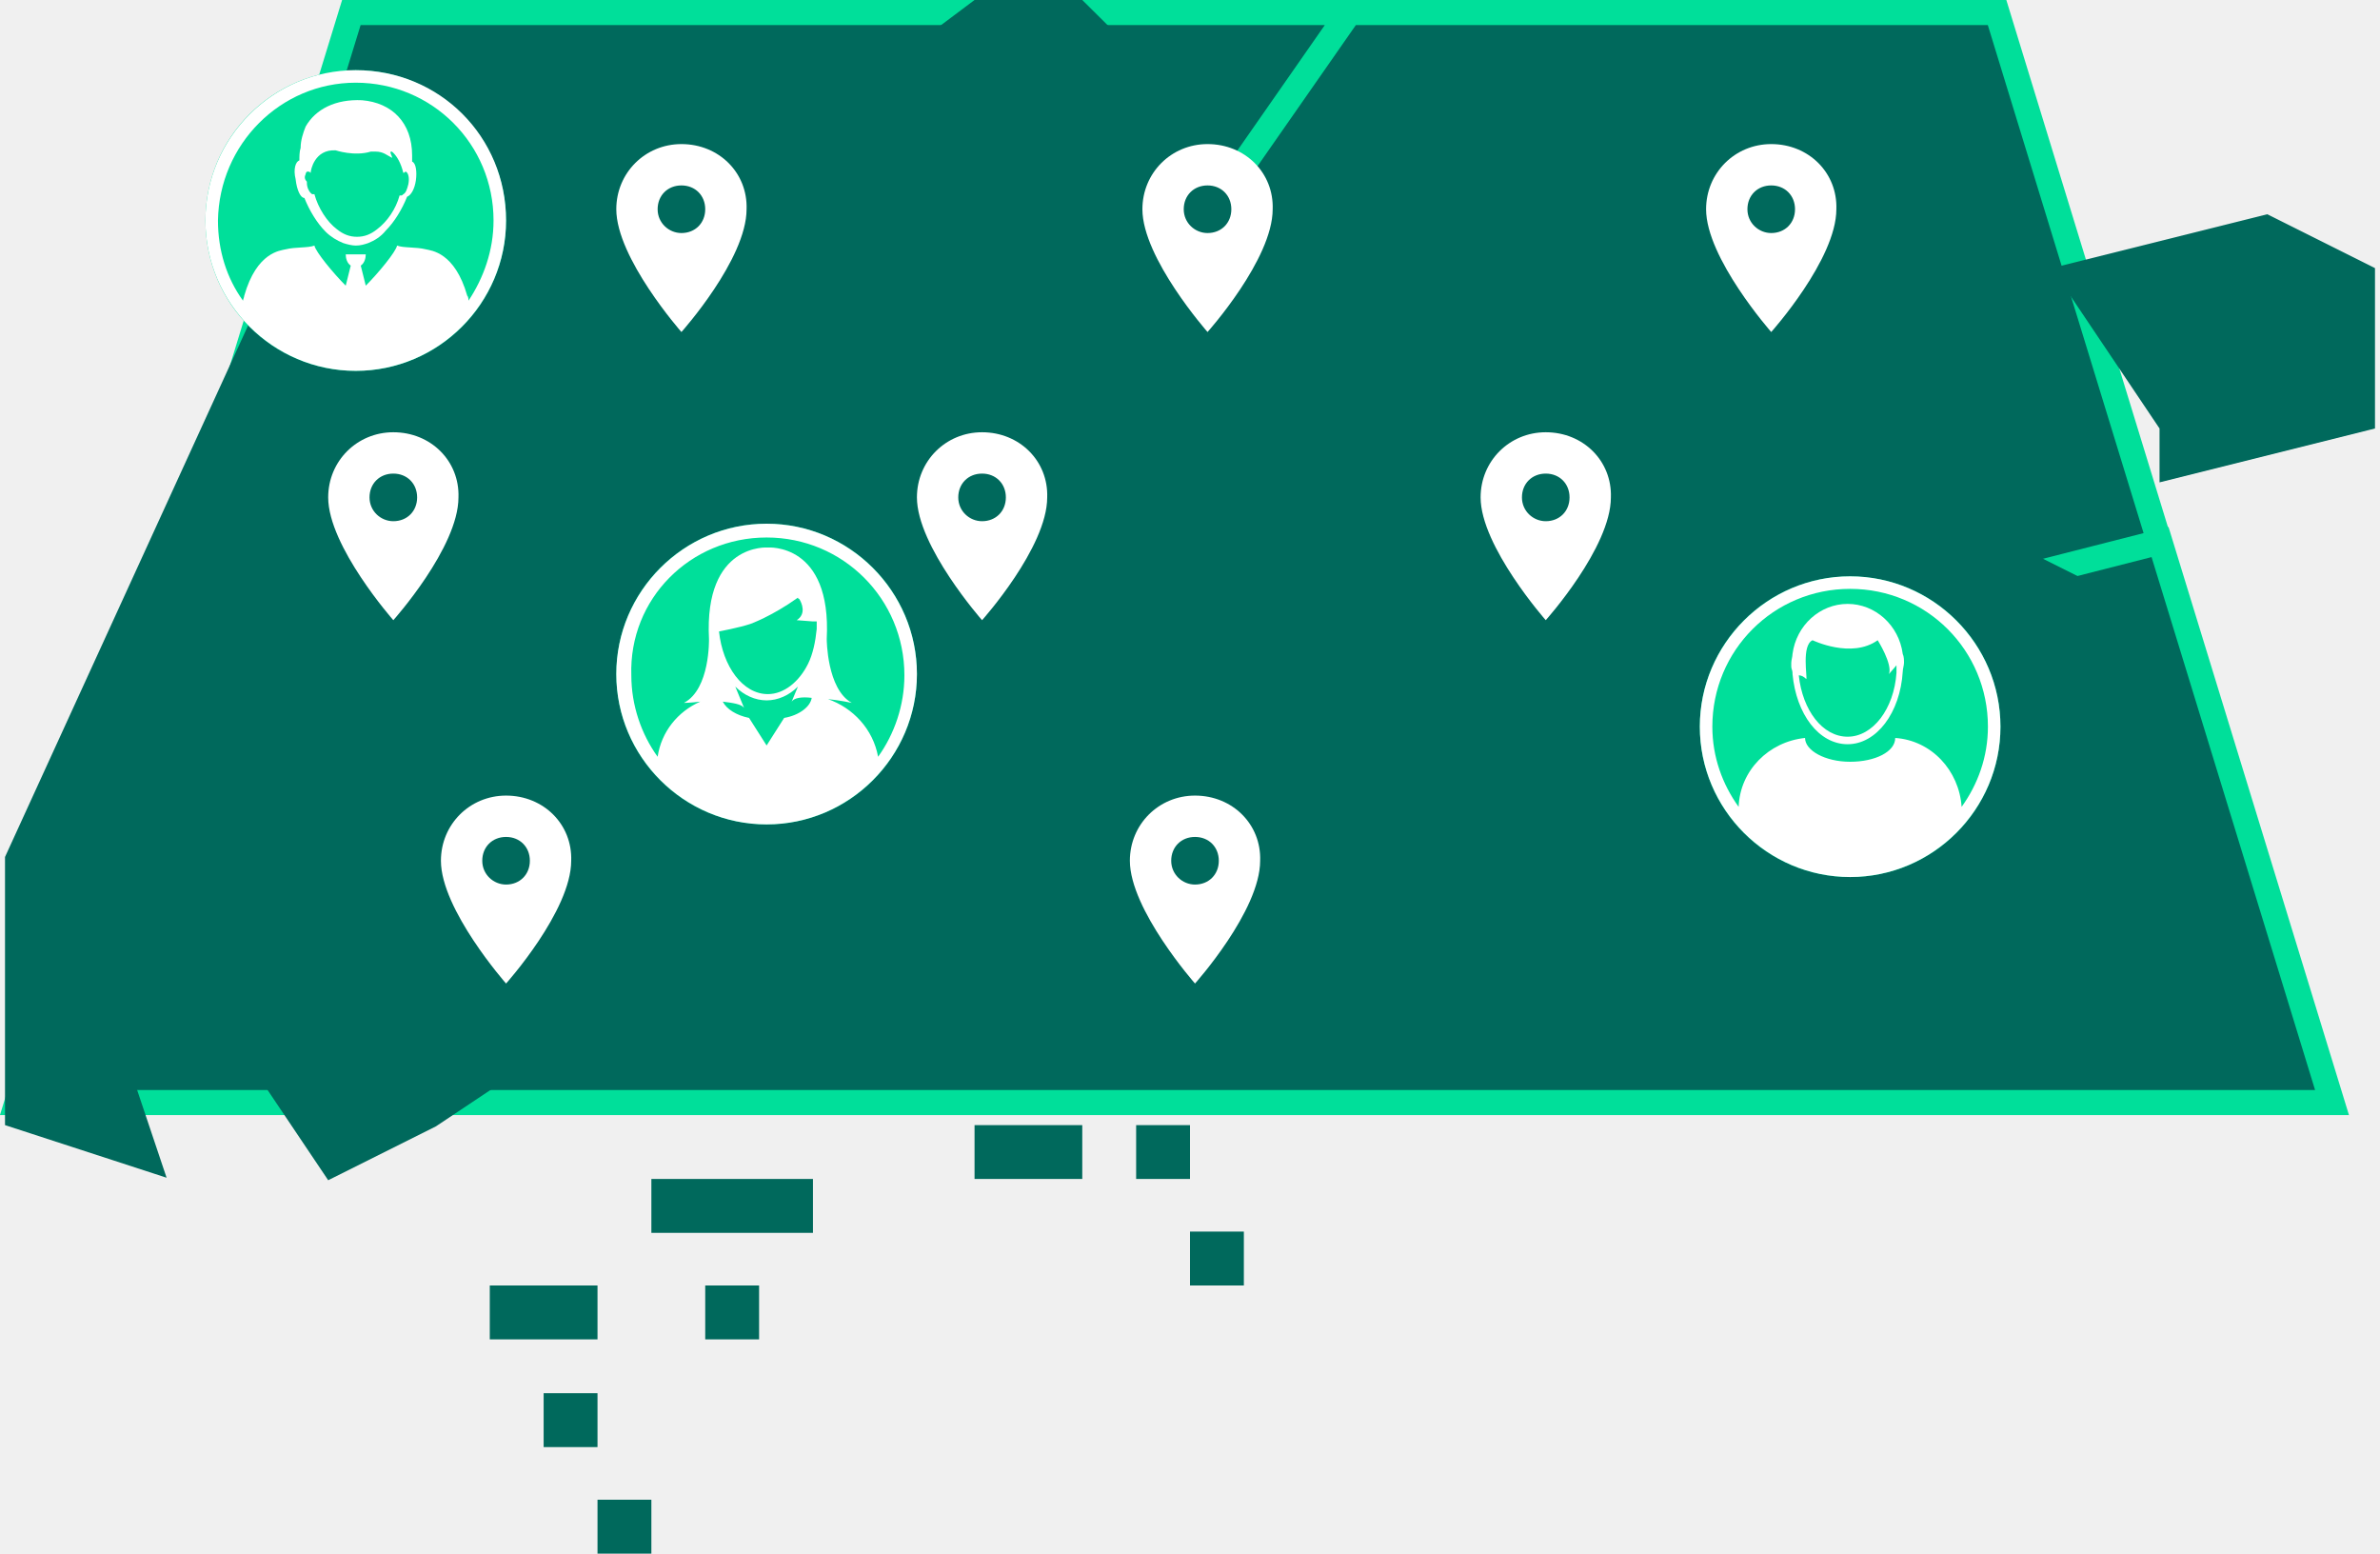
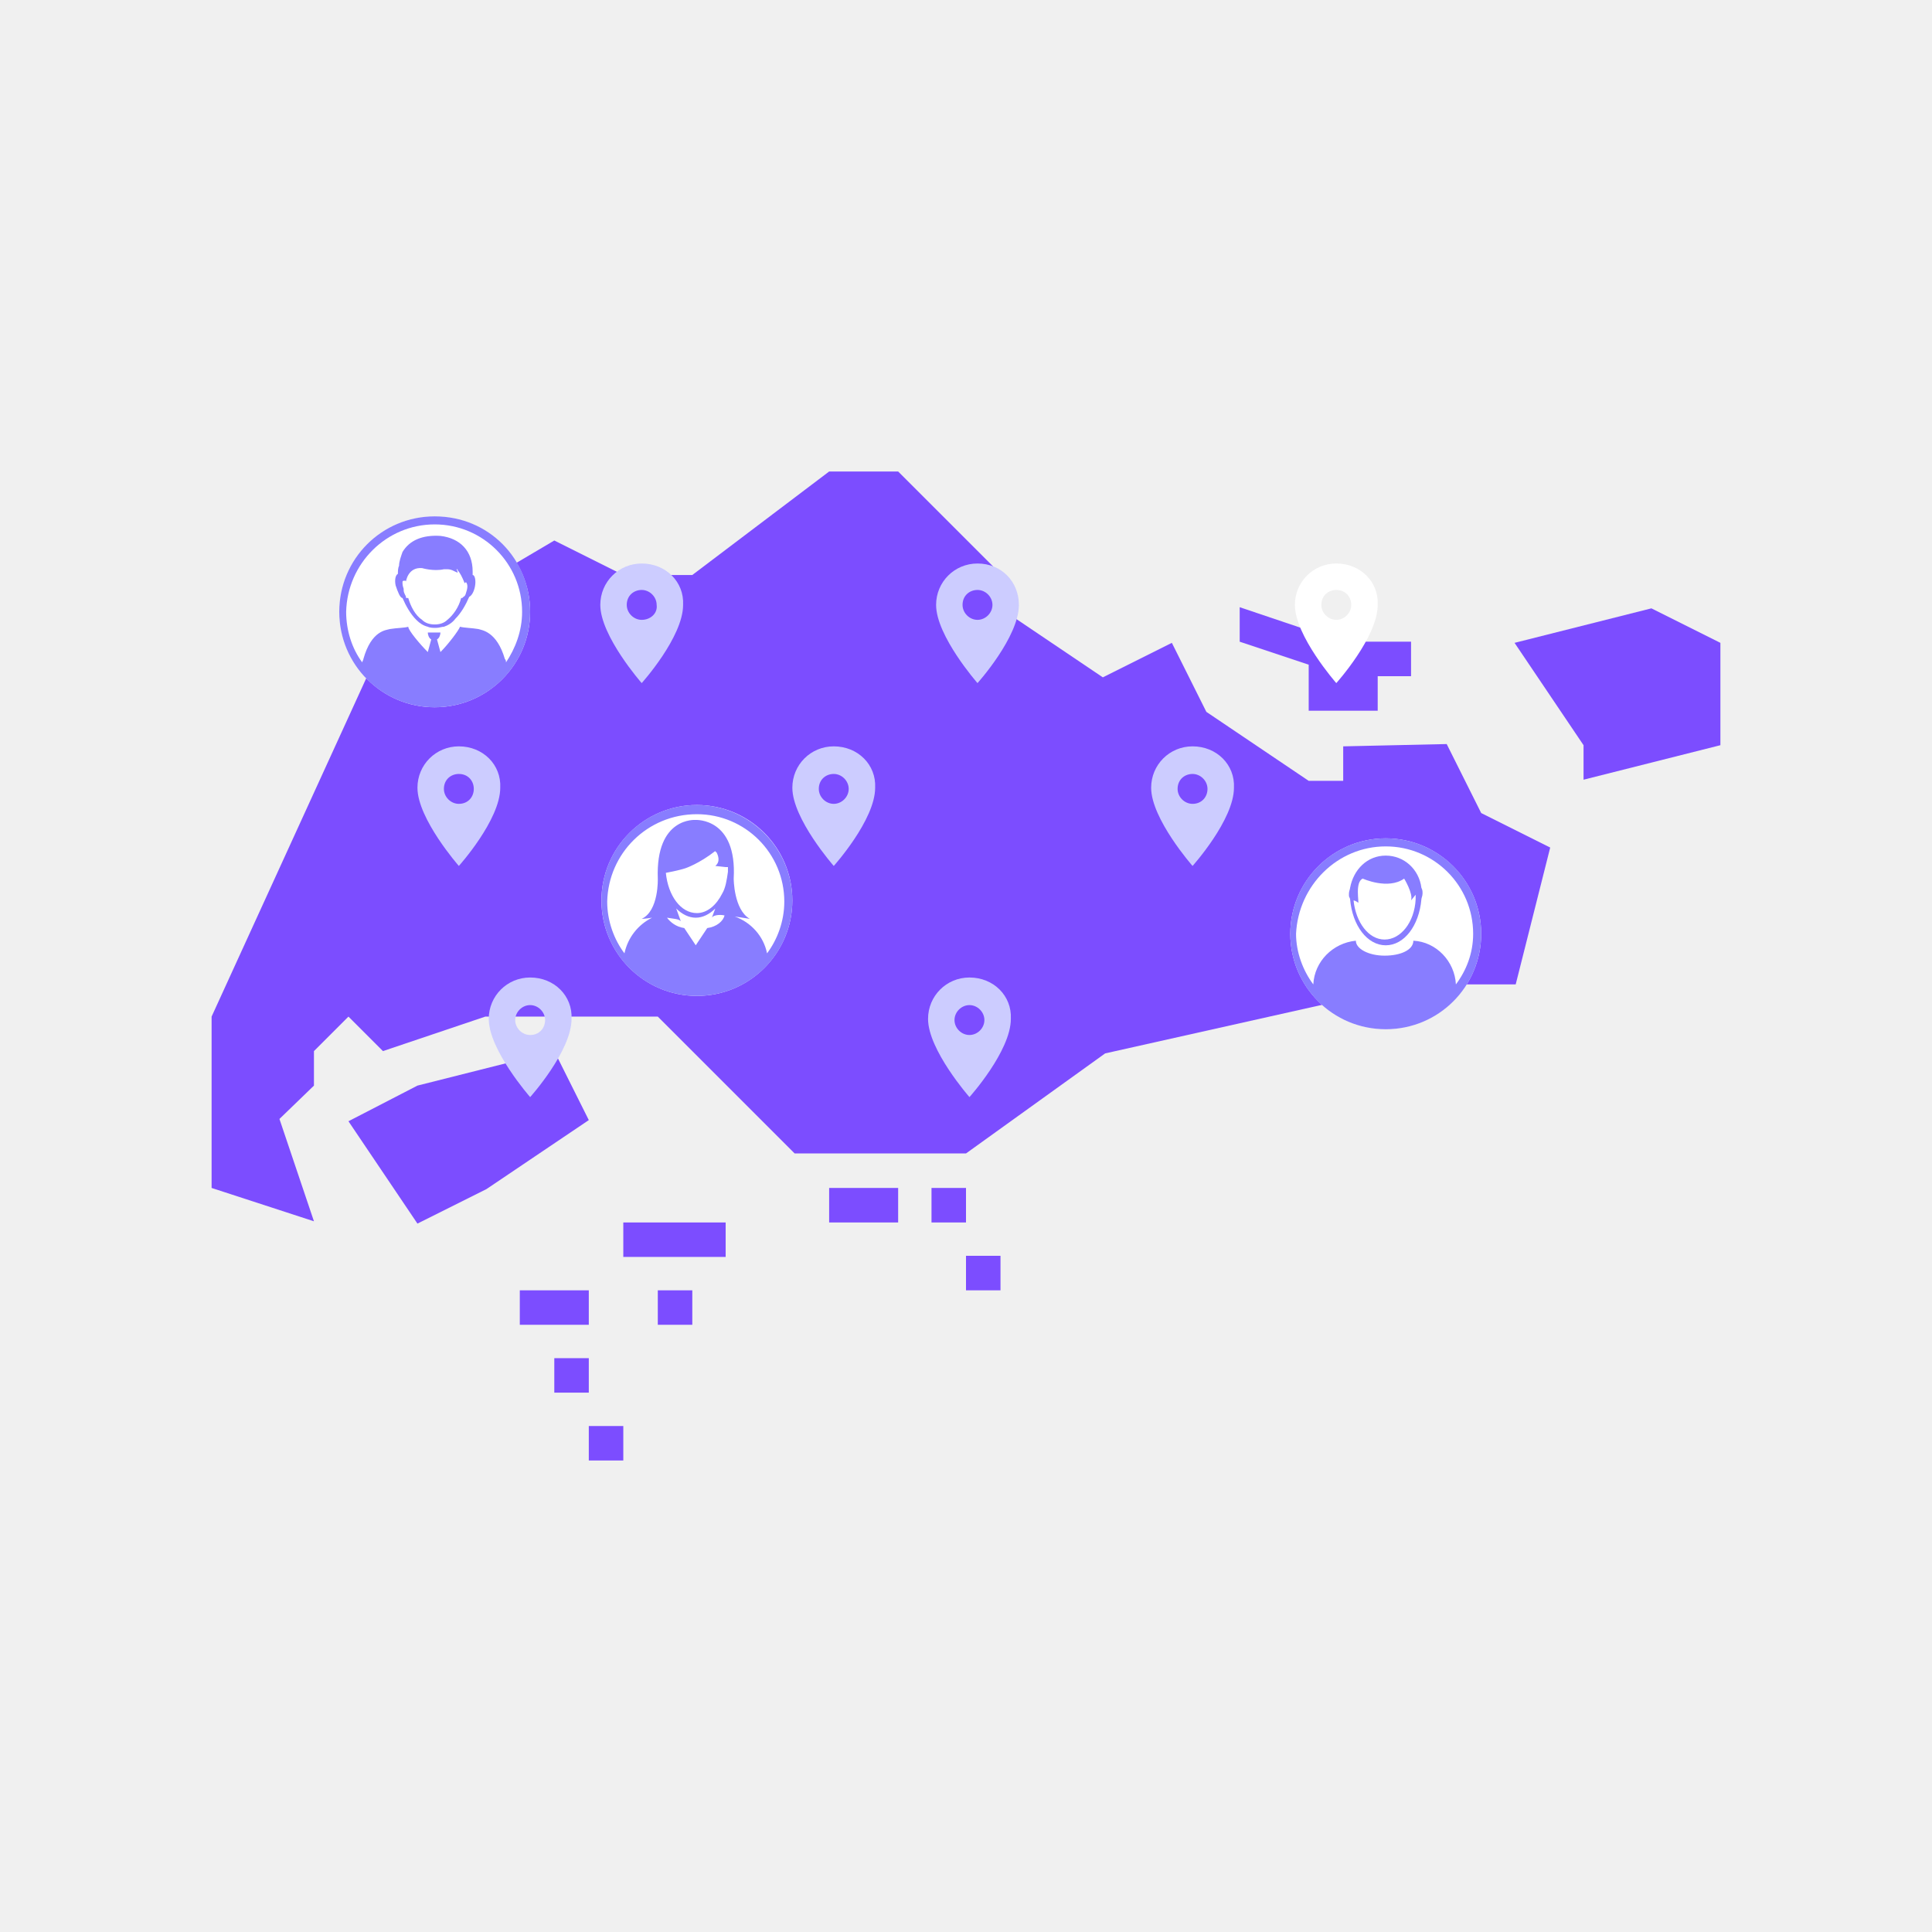
- <svg xmlns="http://www.w3.org/2000/svg" version="1.1" id="Layer_1" x="0px" y="0px" viewBox="0 0 190 124" style="enable-background:new 0 0 190 124;" xml:space="preserve">
-   <g id="map">
-     <defs>
-       <style>.cls-1,.cls-4{fill:none;}.cls-2{clip-path:url(#clip-path);}.cls-3{fill:#00695C;}.cls-4{stroke:#00df9a;stroke-miterlimit:10;stroke-width:2px;}</style>
-       <clipPath id="clip-path" transform="translate(-1.47 -13.29)">
-         <path class="cls-1" d="M173.65,56.55,131.4,67.33,82.94,51.58l26-37.29h51.71ZM14.44,62.77,29.31,14.29H109l-26,37.29L131.4,67.33l42.26-10.78,13.73,44.74H2.61L14.44,62.77l68.5-11.19Z" />
-       </clipPath>
-     </defs>
-     <g class="cls-2">
-       <path class="cls-3" d="M173.65,56.55,131.4,67.33,82.94,51.58l26-37.29h51.71ZM14.44,62.77,29.31,14.29H109l-26,37.29L131.4,67.33l42.26-10.78,13.73,44.74H2.61L14.44,62.77l68.5-11.19Z" transform="translate(-1.47 -13.29)" />
+ <svg xmlns="http://www.w3.org/2000/svg" version="1.1" id="Layer_1" x="0px" y="0px" viewBox="0 0 168 168" style="enable-background:new 0 0 168 168;" xml:space="preserve">
+   <style type="text/css">
+ 	.st0{fill:#7C4DFF;}
+ 	.st1{fill:#CCCCFF;}
+ 	.st2{fill:#FFFFFF;}
+ 	.st3{fill:#887DFF;}
+ </style>
+   <g>
+     <path id="land" class="st0" d="M36.3,94.4l11.9-3l3,6l-8.9,6l-6,3l-6-8.9L36.3,94.4z M143.6,52.9l6,3v8.9l-11.9,3v-3l-6-8.9   L143.6,52.9z M125.8,64.7l3,6l6,3l-3,11.9h-8.9l-26.8,6L84,100.3H69.1L57.2,88.4H42.2l-8.9,3l-3-3l-3,3v3l-3,2.9l3,8.9l-8.9-2.9v-6   v-8.9l14.9-32.6L48.2,47l6,3h6L72.1,41h6l8.9,8.9v3l8.9,6l6-3l3,6l8.9,6h3v-3L125.8,64.7L125.8,64.7z M72.1,103.3h6v3h-6V103.3z    M81,103.3h3v3h-3V103.3z M84,109.2h3v3h-3V109.2z M51.2,124h3v3h-3V124z M48.2,118.1h3v3h-3V118.1z M57.2,112.2h3v3h-3V112.2z    M54.2,106.3h8.9v3h-8.9V106.3z M45.2,112.2h6v3h-6V112.2z M119.8,58.8v3h-6v-4l-6-2v-3l8.9,3h6v3   C122.8,58.8,119.8,58.8,119.8,58.8z" />
+     <path class="st1" d="M46.1,90c-0.7,0-1.3-0.6-1.3-1.3s0.6-1.3,1.3-1.3s1.3,0.6,1.3,1.3S46.9,90,46.1,90z M46.1,85   c-2,0-3.6,1.6-3.6,3.6c0,2.7,3.6,6.8,3.6,6.8s3.6-4,3.6-6.8C49.8,86.6,48.2,85,46.1,85z" />
+     <path class="st1" d="M84.3,90c-0.7,0-1.3-0.6-1.3-1.3s0.6-1.3,1.3-1.3s1.3,0.6,1.3,1.3S85,90,84.3,90z M84.3,85   c-2,0-3.6,1.6-3.6,3.6c0,2.7,3.6,6.8,3.6,6.8s3.6-4,3.6-6.8C88,86.6,86.4,85,84.3,85z" />
+     <path class="st1" d="M103.7,69.9c-0.7,0-1.3-0.6-1.3-1.3c0-0.8,0.6-1.3,1.3-1.3s1.3,0.6,1.3,1.3C105,69.3,104.5,69.9,103.7,69.9z    M103.7,64.9c-2,0-3.6,1.6-3.6,3.6c0,2.7,3.6,6.8,3.6,6.8s3.6-4,3.6-6.8C107.4,66.5,105.8,64.9,103.7,64.9z" />
+     <path class="st1" d="M72.5,69.9c-0.7,0-1.3-0.6-1.3-1.3c0-0.8,0.6-1.3,1.3-1.3s1.3,0.6,1.3,1.3C73.8,69.3,73.2,69.9,72.5,69.9z    M72.5,64.9c-2,0-3.6,1.6-3.6,3.6c0,2.7,3.6,6.8,3.6,6.8s3.6-4,3.6-6.8C76.2,66.5,74.6,64.9,72.5,64.9z" />
+     <path class="st1" d="M39.9,69.9c-0.7,0-1.3-0.6-1.3-1.3c0-0.8,0.6-1.3,1.3-1.3c0.8,0,1.3,0.6,1.3,1.3   C41.2,69.3,40.7,69.9,39.9,69.9z M39.9,64.9c-2,0-3.6,1.6-3.6,3.6c0,2.7,3.6,6.8,3.6,6.8s3.6-4,3.6-6.8   C43.6,66.5,42,64.9,39.9,64.9z" />
+     <path class="st2" d="M116.2,53.9c-0.7,0-1.3-0.6-1.3-1.3c0-0.8,0.6-1.3,1.3-1.3c0.8,0,1.3,0.6,1.3,1.3   C117.5,53.3,116.9,53.9,116.2,53.9z M116.2,49c-2,0-3.6,1.6-3.6,3.6c0,2.7,3.6,6.8,3.6,6.8s3.6-4,3.6-6.8   C119.9,50.6,118.3,49,116.2,49z" />
+     <path class="st1" d="M55.8,53.9c-0.7,0-1.3-0.6-1.3-1.3c0-0.8,0.6-1.3,1.3-1.3s1.3,0.6,1.3,1.3C57.2,53.3,56.6,53.9,55.8,53.9z    M55.8,49c-2,0-3.6,1.6-3.6,3.6c0,2.7,3.6,6.8,3.6,6.8s3.6-4,3.6-6.8C59.5,50.6,57.9,49,55.8,49z" />
+     <path class="st1" d="M85,53.9c-0.7,0-1.3-0.6-1.3-1.3c0-0.8,0.6-1.3,1.3-1.3s1.3,0.6,1.3,1.3C86.3,53.3,85.7,53.9,85,53.9z M85,49   c-2,0-3.6,1.6-3.6,3.6c0,2.7,3.6,6.8,3.6,6.8s3.6-4,3.6-6.8C88.6,50.6,87.1,49,85,49z" />
+     <circle class="st2" cx="60.6" cy="78.3" r="8.3" />
+     <path class="st3" d="M58.8,79c0.5,0.5,1.1,0.8,1.7,0.8s1.2-0.3,1.7-0.8l-0.3,0.8c0.1-0.2,0.6-0.3,1.1-0.2c-0.1,0.5-0.7,1-1.5,1.1   l-1,1.5l-1-1.5c-0.7-0.1-1.2-0.5-1.5-0.9c0.6,0.1,1,0.1,1.2,0.3L58.8,79z M63.1,75.4L63.1,75.4h0.2c0,0.1,0,0.3,0,0.4   c-0.1,0.7-0.2,1.4-0.5,1.9c-0.5,1-1.3,1.7-2.2,1.7c-1.4,0-2.5-1.5-2.7-3.5c0,0,1.1-0.2,1.7-0.4c0,0,1.2-0.4,2.6-1.5l0,0   c0,0,0,0.1,0.1,0.1c0.1,0.2,0.4,0.8-0.1,1.2L63.1,75.4z M60.6,70.8c4.2,0,7.6,3.4,7.6,7.6c0,1.7-0.6,3.3-1.5,4.5   c-0.3-1.5-1.4-2.7-2.8-3.2c0.7,0.1,1.3,0.2,1.3,0.2c-1.4-0.8-1.4-3.5-1.4-3.5c0.3-5.3-3.3-5.1-3.3-5.1l0,0l0,0c0,0-3.5-0.3-3.3,5.1   c0,0,0.1,2.8-1.4,3.5c0,0,0.3,0,0.9-0.1c-1.2,0.6-2.1,1.7-2.4,3.1c-0.9-1.2-1.5-2.8-1.5-4.5C52.9,74.2,56.3,70.8,60.6,70.8z    M60.6,70c-4.6,0-8.3,3.7-8.3,8.3c0,4.6,3.7,8.3,8.3,8.3s8.3-3.7,8.3-8.3C68.9,73.7,65.1,70,60.6,70z" />
+     <circle class="st2" cx="120.5" cy="81.2" r="8.3" />
+     <g>
+       <path class="st3" d="M120.5,73.6c4.2,0,7.6,3.4,7.6,7.6c0,1.7-0.6,3.2-1.5,4.4c-0.1-2-1.7-3.7-3.7-3.8c0,0.8-1.1,1.3-2.5,1.3    c-1.4,0-2.5-0.6-2.5-1.3c-2,0.2-3.6,1.8-3.7,3.8c-0.9-1.2-1.5-2.8-1.5-4.4C112.9,77,116.3,73.6,120.5,73.6z M120.5,72.9    c-4.6,0-8.3,3.7-8.3,8.3s3.7,8.3,8.3,8.3c4.6,0,8.3-3.7,8.3-8.3S125.1,72.9,120.5,72.9z" />
+       <path class="st3" d="M118.5,76.4c0,0,2.2,1,3.6,0c0,0,0.8,1.3,0.6,1.9l0.4-0.5c0,0.1,0,0.3,0,0.4c-0.1,2-1.3,3.5-2.7,3.5    c-1.4,0-2.5-1.5-2.7-3.4c0.1,0,0.3,0.1,0.4,0.2C118.2,78.5,117.8,76.7,118.5,76.4z M117.4,78.2L117.4,78.2c0.2,2.3,1.5,4,3.1,4    c1.6,0,2.9-1.7,3.1-4c0-0.1,0.1-0.3,0.1-0.5s0-0.3-0.1-0.5c-0.2-1.6-1.5-2.8-3.1-2.8s-2.8,1.2-3.1,2.8c0,0.1-0.1,0.3-0.1,0.5    c0,0.1,0,0.1,0,0.2C117.3,78,117.4,78.1,117.4,78.2z" />
    </g>
-     <path class="cls-4" d="M173.86,56.55,131.61,67.33,83.15,51.58l26-37.29H160.9ZM14.64,62.77,29.52,14.29h79.67l-26,37.29,48.46,15.75,42.26-10.78,13.73,44.74H2.82L14.64,62.77l68.5-11.19Z" transform="translate(-1.47 -13.29)" />
-   </g>
-   <style type="text/css">
- 	.st0{fill:#00695C;}
- 	.marker{fill:#FFFFFF;}
- 	.profile{fill-rule:evenodd;clip-rule:evenodd;fill:#00DF9A;}
- </style>
-   <path class="st0" id="land" d="M26.2,77l17.2-4.3l4.3,8.6l-12.9,8.6l-8.6,4.3l-8.6-12.8L26.2,77z M181,17.1l8.6,4.3v12.8l-17.2,4.3v-4.3  l-8.6-12.8L181,17.1z M155.2,34.2l4.3,8.6l8.6,4.3l-4.3,17.1h-12.9l-38.7,8.6L95,85.5H73.5L56.3,68.4H34.8l-12.9,4.3l-4.3-4.3  l-4.3,4.3V77L9,81.2l4.3,12.8L0.4,89.8v-8.6V68.4l21.5-47L43.4,8.6l8.6,4.3h8.6L77.8,0h8.6l12.9,12.8v4.3l12.9,8.6l8.6-4.3l4.3,8.6  l12.9,8.6h4.3v-4.3H155.2z M77.8,89.8h8.6v4.3h-8.6V89.8z M90.7,89.8H95v4.3h-4.3V89.8z M95,98.3h4.3v4.3H95V98.3z M47.7,119.7H52  v4.3h-4.3V119.7z M43.4,111.2h4.3v4.3h-4.3V111.2z M56.3,102.6h4.3v4.3h-4.3V102.6z M52,94.1h12.9v4.3H52V94.1z M39.1,102.6h8.6v4.3  h-8.6V102.6z M146.6,25.7v4.3H138v-5.7l-8.6-2.9v-4.3l12.9,4.3h8.6v4.3H146.6z" />
-   <path class="marker user1 line1" d="M40.4,70.6c-1,0,-1.9,-0.8,-1.9,-1.9s0.8,-1.9,1.9,-1.9s1.9,0.8,1.9,1.9s-0.8,1.9,-1.9,1.9zm0,-7.1c-2.9,0,-5.2,2.3,-5.2,5.2c0,3.9,5.2,9.8,5.2,9.8s5.2,-5.8,5.2,-9.8c0.1,-2.9,-2.2,-5.2,-5.2,-5.2z" />
-   <path class="marker user2" d="M95.4,70.6c-1,0-1.9-0.8-1.9-1.9s0.8-1.9,1.9-1.9s1.9,0.8,1.9,1.9S96.5,70.6,95.4,70.6z M95.4,63.5  c-2.9,0-5.2,2.3-5.2,5.2c0,3.9,5.2,9.8,5.2,9.8s5.2-5.8,5.2-9.8C100.7,65.8,98.4,63.5,95.4,63.5z" />
-   <path class="marker user2 line2" d="M123.4,41.6c-1,0-1.9-0.8-1.9-1.9s0.8-1.9,1.9-1.9s1.9,0.8,1.9,1.9S124.5,41.6,123.4,41.6z M123.4,34.5  c-2.9,0-5.2,2.3-5.2,5.2c0,3.9,5.2,9.8,5.2,9.8s5.2-5.8,5.2-9.8C128.7,36.8,126.4,34.5,123.4,34.5z" />
-   <path class="marker user2 line2" d="M78.4,41.6c-1,0-1.9-0.8-1.9-1.9s0.8-1.9,1.9-1.9s1.9,0.8,1.9,1.9S79.5,41.6,78.4,41.6z M78.4,34.5  c-2.9,0-5.2,2.3-5.2,5.2c0,3.9,5.2,9.8,5.2,9.8s5.2-5.8,5.2-9.8C83.7,36.8,81.4,34.5,78.4,34.5z" />
-   <path class="marker user1 line2" d="M31.4,41.6c-1,0-1.9-0.8-1.9-1.9s0.8-1.9,1.9-1.9s1.9,0.8,1.9,1.9S32.5,41.6,31.4,41.6z M31.4,34.5  c-2.9,0-5.2,2.3-5.2,5.2c0,3.9,5.2,9.8,5.2,9.8s5.2-5.8,5.2-9.8C36.7,36.8,34.4,34.5,31.4,34.5z" />
-   <path class="marker user1 line3" d="M141.4,18.6c-1,0-1.9-0.8-1.9-1.9s0.8-1.9,1.9-1.9s1.9,0.8,1.9,1.9S142.5,18.6,141.4,18.6z M141.4,11.5  c-2.9,0-5.2,2.3-5.2,5.2c0,3.9,5.2,9.8,5.2,9.8s5.2-5.8,5.2-9.8C146.7,13.8,144.4,11.5,141.4,11.5z" />
-   <path class="marker user3 line3" d="M54.4,18.6c-1,0-1.9-0.8-1.9-1.9s0.8-1.9,1.9-1.9s1.9,0.8,1.9,1.9S55.5,18.6,54.4,18.6z M54.4,11.5  c-2.9,0-5.2,2.3-5.2,5.2c0,3.9,5.2,9.8,5.2,9.8s5.2-5.8,5.2-9.8C59.7,13.8,57.4,11.5,54.4,11.5z" />
-   <path class="marker user3 line3" d="M96.4,18.6c-1,0-1.9-0.8-1.9-1.9s0.8-1.9,1.9-1.9s1.9,0.8,1.9,1.9S97.5,18.6,96.4,18.6z M96.4,11.5  c-2.9,0-5.2,2.3-5.2,5.2c0,3.9,5.2,9.8,5.2,9.8s5.2-5.8,5.2-9.8C101.7,13.8,99.4,11.5,96.4,11.5z" />
-   <g class="user1 profile" id="profile1">
-     <circle cx="61.2" cy="53.8" r="12" />
-     <path class="marker" d="M58.7,54.8c0.7,0.7,1.6,1.1,2.5,1.1c0.9,0,1.8-0.4,2.5-1.1L63.2,56c0.2-0.3,0.8-0.4,1.6-0.3   c-0.1,0.7-1,1.4-2.2,1.6l-1.4,2.2l-1.4-2.2c-1-0.2-1.8-0.7-2.1-1.3c0.8,0.1,1.5,0.2,1.7,0.5L58.7,54.8z M64.9,49.6L64.9,49.6l0.3,0   c0,0.2,0,0.4,0,0.6c-0.1,1-0.3,2-0.7,2.8c-0.7,1.4-1.9,2.4-3.2,2.4c-2,0-3.6-2.2-3.9-5c0,0,1.6-0.3,2.5-0.6c0,0,1.7-0.6,3.8-2.1   c0,0,0,0,0,0c0,0,0,0.1,0.1,0.1c0.2,0.3,0.6,1.2-0.2,1.7L64.9,49.6z M61.2,42.9c6.1,0,11,4.9,11,11c0,2.4-0.8,4.7-2.1,6.5   c-0.4-2.2-2-3.9-4-4.6c1,0.1,1.9,0.3,1.9,0.3c-2-1.1-2-5.1-2-5.1c0.4-7.7-4.7-7.3-4.7-7.3l0,0l0,0c0,0-5.1-0.4-4.7,7.3   c0,0,0.1,4-2,5.1c0,0,0.5,0,1.3-0.1c-1.8,0.8-3.1,2.4-3.4,4.4c-1.3-1.8-2.1-4.1-2.1-6.5C50.2,47.8,55.1,42.9,61.2,42.9z M61.2,41.8   c-6.6,0-12,5.4-12,12c0,6.6,5.4,12,12,12c6.6,0,12-5.4,12-12C73.2,47.2,67.8,41.8,61.2,41.8z" />
-   </g>
-   <g class="user2 profile" id="profile2">
-     <circle cx="147.7" cy="58" r="12" />
-     <g>
-       <path class="marker" d="M147.7,47c6.1,0,11,4.9,11,11c0,2.4-0.8,4.6-2.1,6.4c-0.2-2.9-2.4-5.3-5.3-5.5c0,1.1-1.6,1.9-3.6,1.9    s-3.6-0.9-3.6-1.9c-2.9,0.3-5.2,2.6-5.3,5.5c-1.3-1.8-2.1-4-2.1-6.4C136.7,51.9,141.6,47,147.7,47z M147.7,46c-6.6,0-12,5.4-12,12    c0,6.6,5.4,12,12,12c6.6,0,12-5.4,12-12C159.7,51.4,154.3,46,147.7,46z" />
-       <path class="marker" d="M144.7,51.1c0,0,3.1,1.5,5.2,0c0,0,1.2,1.9,0.9,2.7l0.6-0.7c0,0.2,0,0.4,0,0.6c-0.2,2.9-1.9,5.1-3.9,5.1    c-2,0-3.6-2.1-3.9-4.9c0.2,0,0.4,0.1,0.6,0.3C144.3,54.1,143.8,51.5,144.7,51.1z M143.1,53.7c0,0,0,0.1,0,0.1    c0.3,3.2,2.1,5.6,4.4,5.6c2.3,0,4.2-2.5,4.4-5.8c0-0.2,0.1-0.5,0.1-0.7s0-0.5-0.1-0.7c-0.3-2.3-2.2-4-4.4-4c-2.2,0-4.1,1.7-4.4,4    c0,0.2-0.1,0.5-0.1,0.7c0,0.1,0,0.2,0,0.3C143,53.4,143.1,53.5,143.1,53.7z" />
-     </g>
-   </g>
-   <g class="user3 profile" id="profile3">
-     <circle cx="28.4" cy="17.6" r="12" />
-     <path class="marker" d="M24.4,13.9c0-0.1,0.1-0.2,0.1-0.2c0,0,0,0,0.1,0c0.1,0,0.1,0,0.2,0.1c0,0,0,0,0,0c0,0,0,0,0,0   c0-0.2,0.3-1.9,2-1.8c0,0,1.5,0.5,2.8,0.1c0.1,0,0.3,0,0.4,0c0.6,0,0.9,0.3,1.3,0.5c0-0.2-0.2-0.4-0.1-0.5c0.1,0,0.1,0,0.2,0.1   c0.3,0.3,0.6,0.8,0.8,1.6c0,0,0,0,0,0c0,0,0,0,0,0c0,0,0,0,0,0l0,0c0.1,0,0.1-0.1,0.2-0.1c0,0,0,0,0,0c0.2,0.1,0.3,0.5,0.2,1   c-0.1,0.4-0.2,0.7-0.4,0.8c-0.1,0.1-0.1,0.1-0.2,0.1c0,0-0.1,0-0.1,0c-0.3,1.1-1,2.1-1.8,2.7c-0.5,0.4-1,0.6-1.6,0.6   c-0.6,0-1.1-0.2-1.6-0.6c-0.8-0.6-1.5-1.7-1.8-2.8c0,0-0.1,0-0.1,0c-0.1,0-0.1,0-0.2-0.1c-0.1-0.1-0.3-0.4-0.3-0.8c0,0,0,0,0-0.1   C24.3,14.3,24.3,14.1,24.4,13.9z M24.3,15.8c0.4,1,1,2,1.7,2.7c0.4,0.4,0.9,0.7,1.4,0.9c0.3,0.1,0.7,0.2,1,0.2c0.4,0,0.7-0.1,1-0.2   c0.5-0.2,1-0.5,1.4-1c0.7-0.7,1.3-1.7,1.7-2.7c0.3-0.1,0.6-0.6,0.7-1.3c0.1-0.7,0-1.4-0.3-1.5c0-0.2,0-0.4,0-0.5   c0-2.6-1.6-4.2-4-4.4c-2.1-0.1-3.7,0.7-4.5,2.1c-0.2,0.5-0.4,1.1-0.4,1.7c-0.1,0.3-0.1,0.7-0.1,1h0c0,0,0,0,0,0c0,0,0,0,0,0   c-0.3,0.1-0.5,0.7-0.3,1.5C23.7,15.2,24,15.8,24.3,15.8z" />
-     <path class="marker" d="M28.4,6.6c6.1,0,11,4.9,11,11c0,2.4-0.8,4.6-2,6.4c0-0.1,0-0.3-0.1-0.4c-1-3.5-2.9-3.6-3.3-3.7   c-0.8-0.2-1.8-0.1-2.3-0.3c-0.1,0.5-1.5,2.2-2.5,3.2l-0.4-1.6c0.3-0.2,0.4-0.6,0.4-0.9h-1.6c0,0.3,0.1,0.7,0.4,0.9l-0.4,1.6   c-1-1-2.4-2.7-2.5-3.2c-0.5,0.2-1.5,0.1-2.3,0.3c-0.4,0.1-2.3,0.2-3.3,3.7c0,0.1-0.1,0.3-0.1,0.4c-1.3-1.8-2-4-2-6.4   C17.5,11.5,22.4,6.6,28.4,6.6z M28.4,5.6c-6.6,0-12,5.4-12,12c0,6.6,5.4,12,12,12s12-5.4,12-12C40.4,10.9,35.1,5.6,28.4,5.6z" />
+     <circle class="st2" cx="37.8" cy="53.2" r="8.3" />
+     <path class="st3" d="M35,50.6c0-0.1,0.1-0.1,0.1-0.1s0,0,0.1,0s0.1,0,0.1,0.1l0,0l0,0c0-0.1,0.2-1.3,1.4-1.2c0,0,1,0.3,1.9,0.1   c0.1,0,0.2,0,0.3,0c0.4,0,0.6,0.2,0.9,0.3c0-0.1-0.1-0.3-0.1-0.3c0.1,0,0.1,0,0.1,0.1c0.2,0.2,0.4,0.6,0.6,1.1l0,0l0,0l0,0l0,0   c0.1,0,0.1-0.1,0.1-0.1l0,0c0.1,0.1,0.2,0.3,0.1,0.7c-0.1,0.3-0.1,0.5-0.3,0.6c-0.1,0.1-0.1,0.1-0.1,0.1h-0.1   c-0.2,0.8-0.7,1.5-1.2,1.9c-0.3,0.3-0.7,0.4-1.1,0.4s-0.8-0.1-1.1-0.4c-0.6-0.4-1-1.2-1.2-1.9h-0.1c-0.1,0-0.1,0-0.1-0.1   s-0.2-0.3-0.2-0.6c0,0,0,0,0-0.1C35,50.9,35,50.8,35,50.6z M35,52c0.3,0.7,0.7,1.4,1.2,1.9c0.3,0.3,0.6,0.5,1,0.6   c0.2,0.1,0.5,0.1,0.7,0.1c0.3,0,0.5-0.1,0.7-0.1c0.3-0.1,0.7-0.3,1-0.7c0.5-0.5,0.9-1.2,1.2-1.9c0.2-0.1,0.4-0.4,0.5-0.9   c0.1-0.5,0-1-0.2-1c0-0.1,0-0.3,0-0.3c0-1.8-1.1-2.9-2.8-3.1C36.7,46.5,35.6,47,35,48c-0.1,0.3-0.3,0.8-0.3,1.2   c-0.1,0.2-0.1,0.5-0.1,0.7l0,0l0,0l0,0c-0.2,0.1-0.3,0.5-0.2,1C34.6,51.5,34.8,52,35,52z" />
+     <path class="st3" d="M37.8,45.6c4.2,0,7.6,3.4,7.6,7.6c0,1.7-0.6,3.2-1.4,4.4c0-0.1,0-0.2-0.1-0.3c-0.7-2.4-2-2.5-2.3-2.6   c-0.6-0.1-1.2-0.1-1.6-0.2c-0.1,0.3-1,1.5-1.7,2.2l-0.3-1.1c0.2-0.1,0.3-0.4,0.3-0.6h-1.1c0,0.2,0.1,0.5,0.3,0.6l-0.3,1.1   c-0.7-0.7-1.7-1.9-1.7-2.2c-0.3,0.1-1,0.1-1.6,0.2c-0.3,0.1-1.6,0.1-2.3,2.6c0,0.1-0.1,0.2-0.1,0.3c-0.9-1.2-1.4-2.8-1.4-4.4   C30.2,49,33.6,45.6,37.8,45.6z M37.8,44.9c-4.6,0-8.3,3.7-8.3,8.3s3.7,8.3,8.3,8.3s8.3-3.7,8.3-8.3C46.1,48.6,42.5,44.9,37.8,44.9z   " />
  </g>
</svg>
